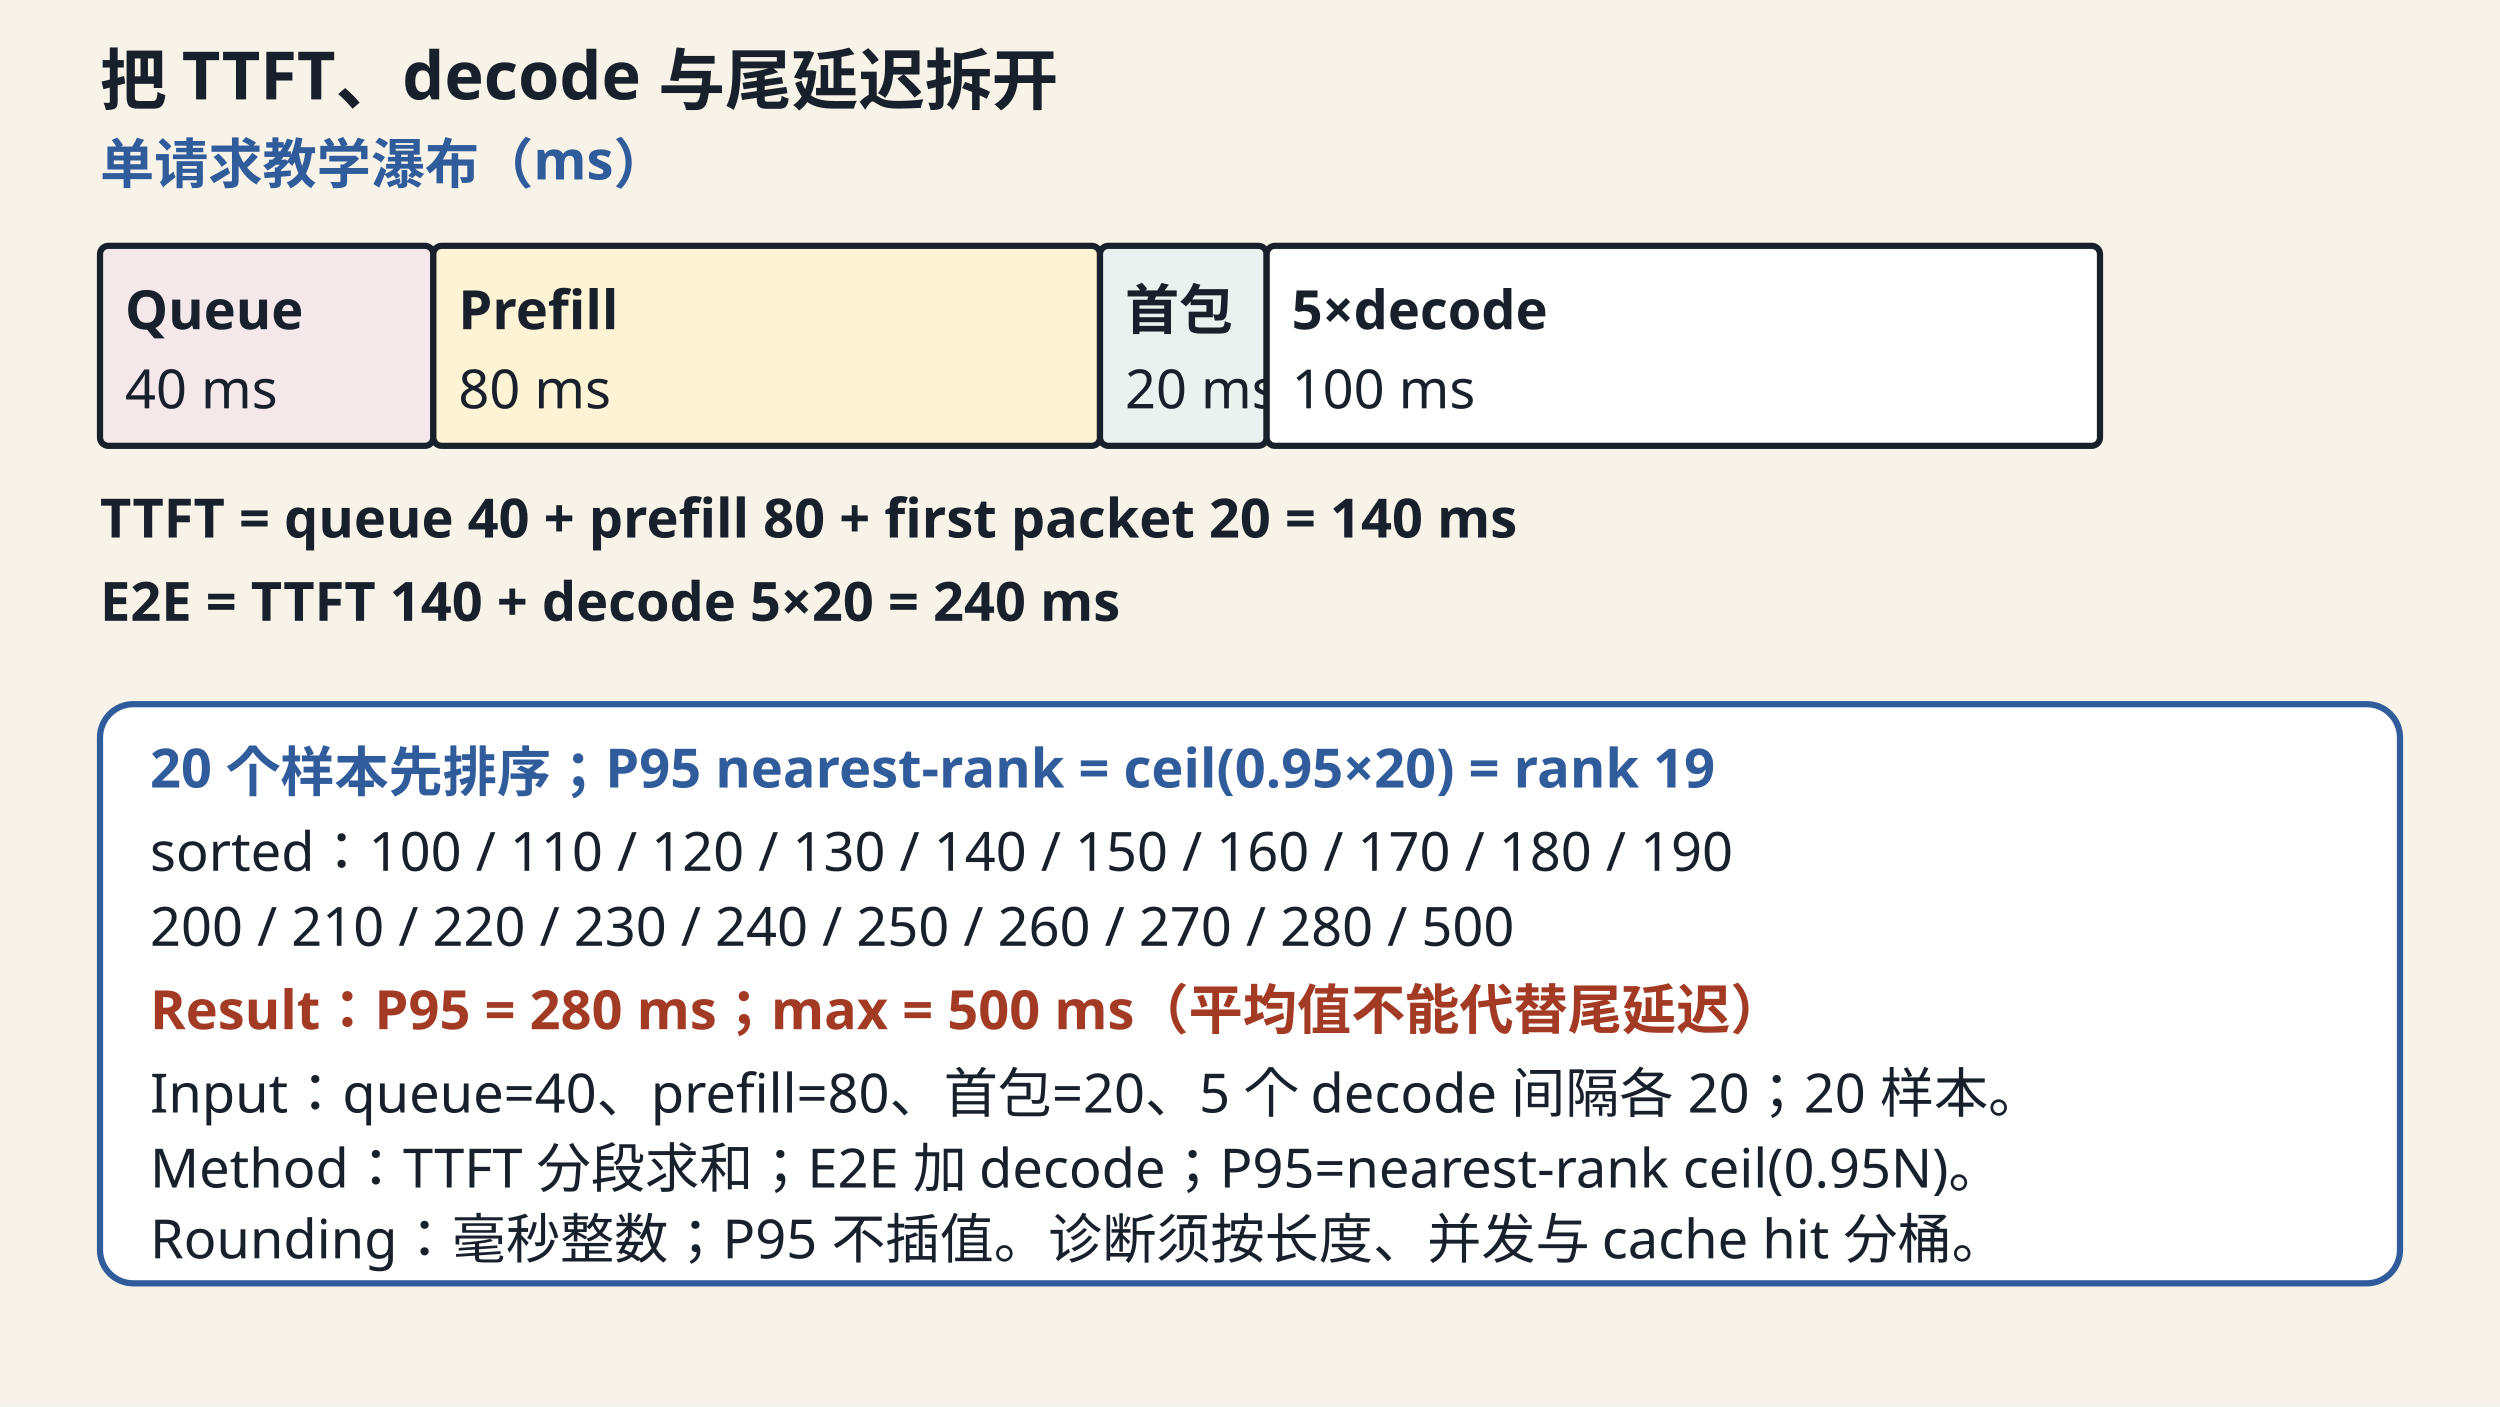
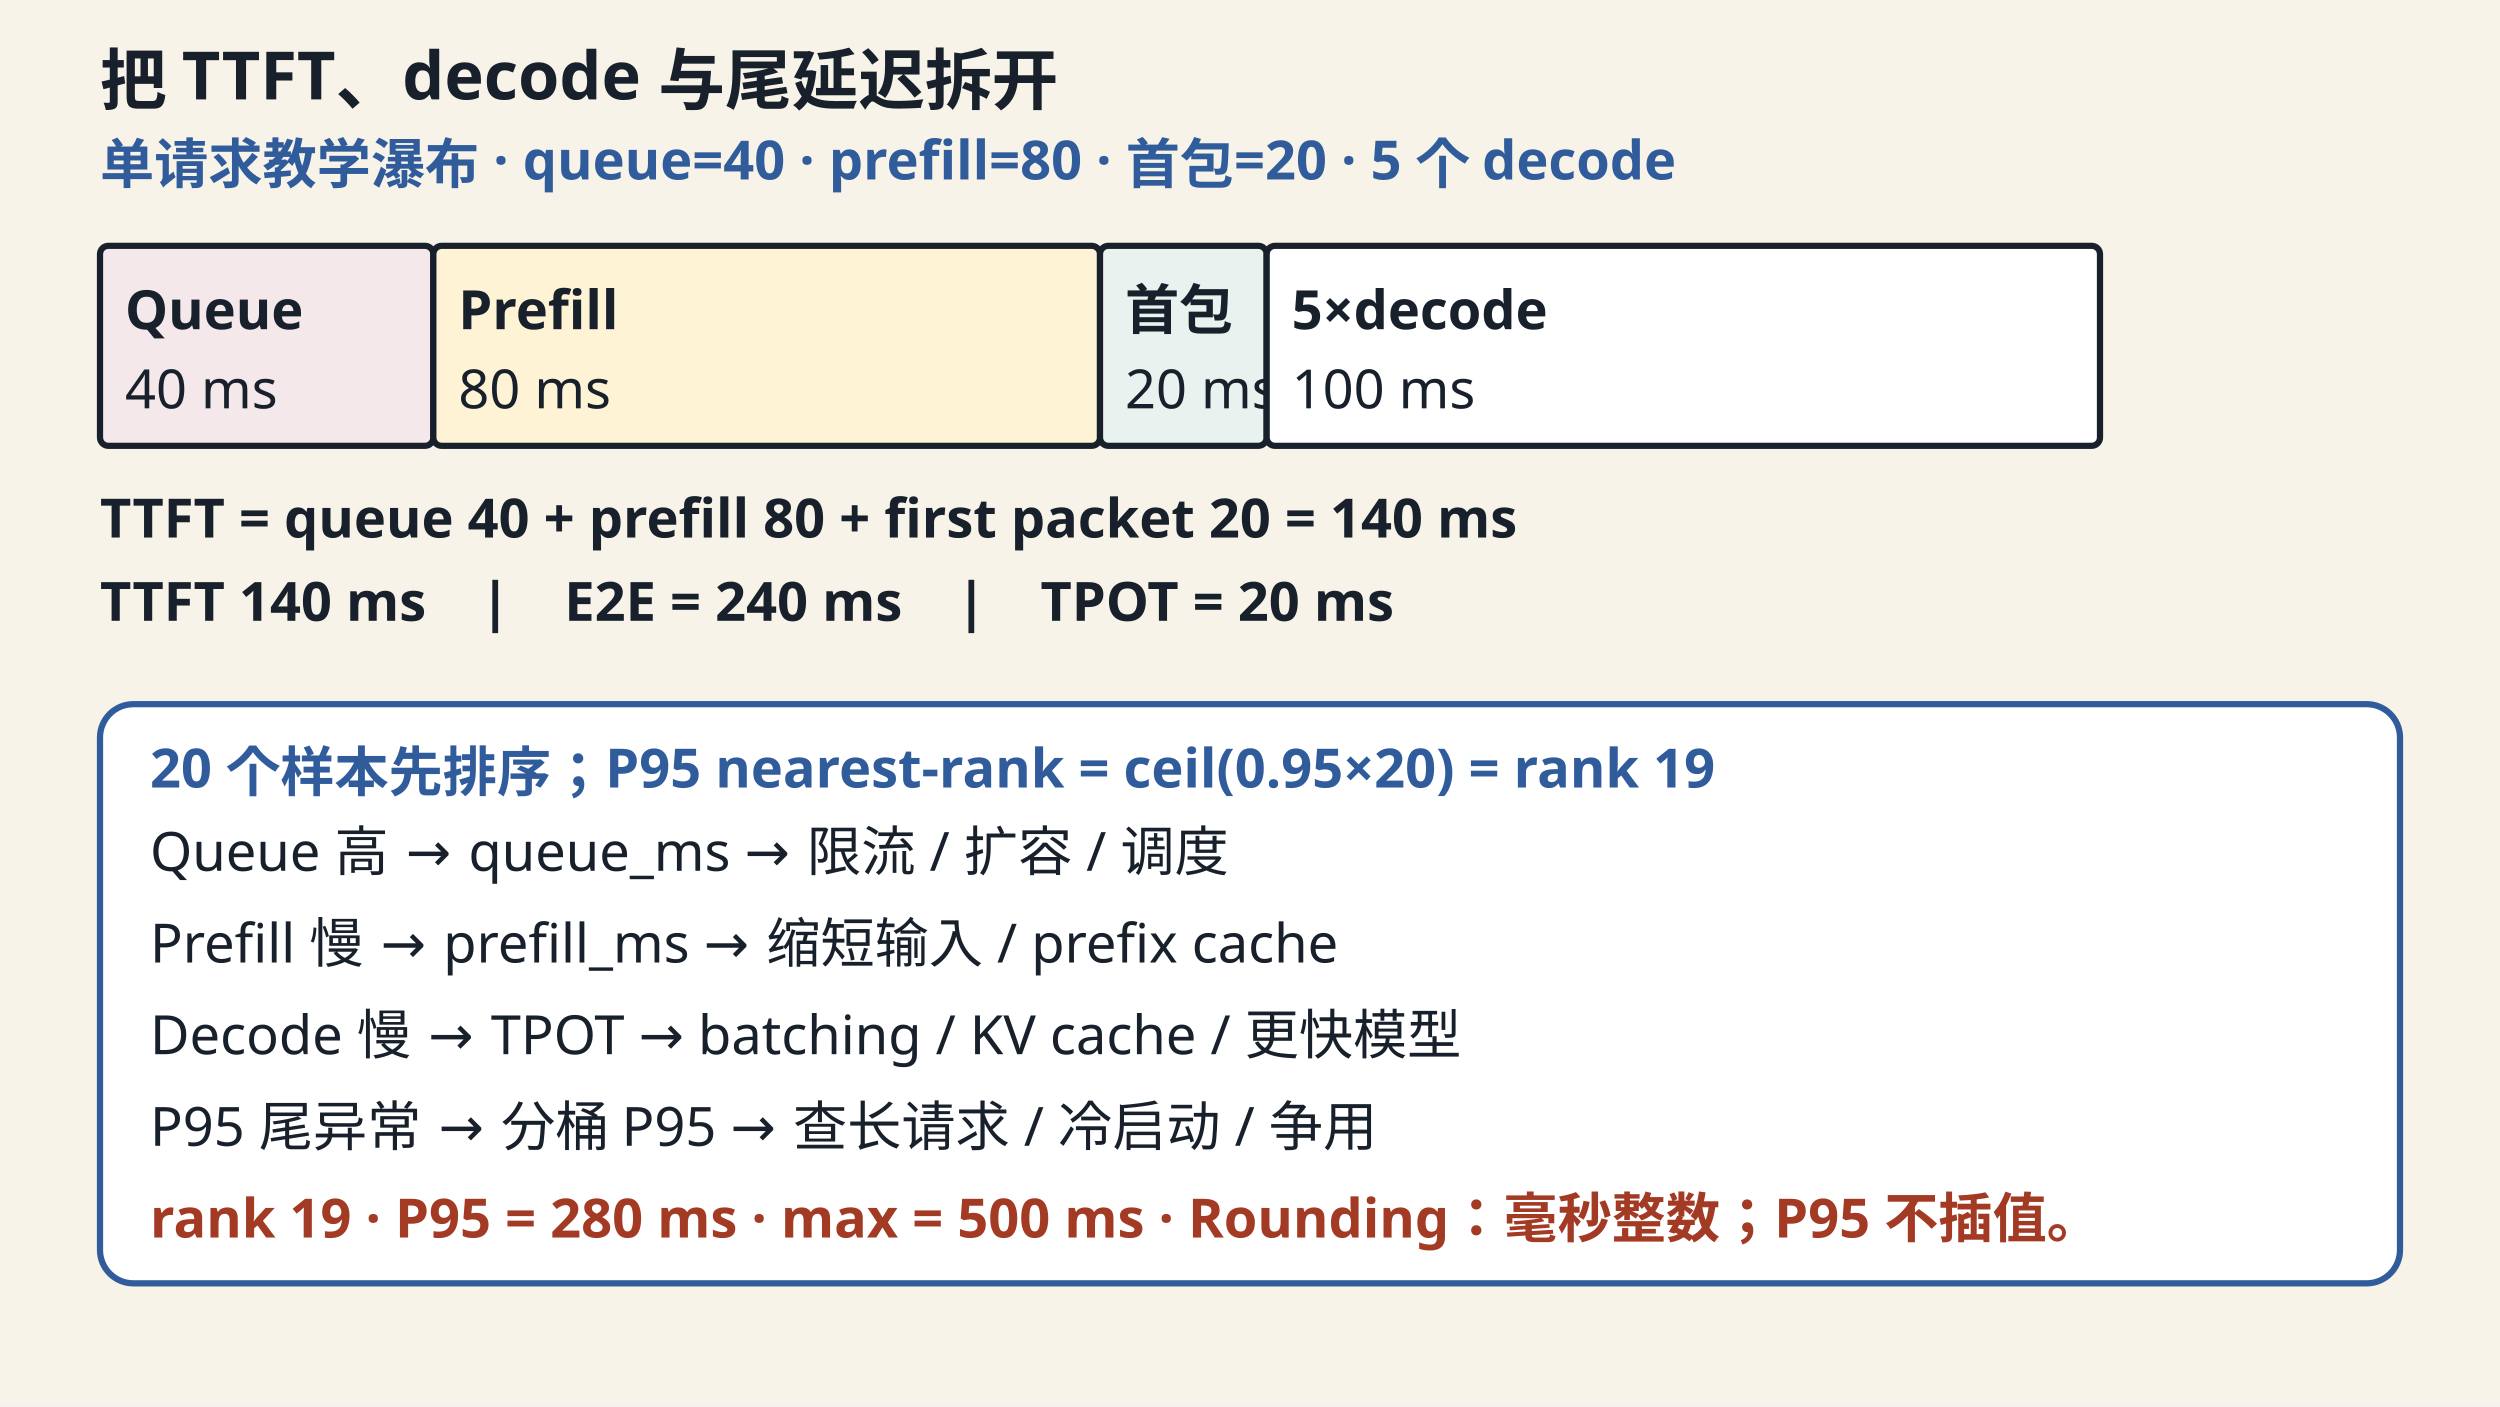
<svg xmlns="http://www.w3.org/2000/svg" width="1200" height="675" viewBox="0 0 1200 675" role="img" aria-labelledby="latency-title latency-desc">
  <defs>
    <marker id="arrow" markerWidth="9" markerHeight="9" refX="8" refY="4.5" orient="auto">
      <path d="M0 0 L9 4.5 L0 9 Z" fill="#18212B" />
    </marker>
    <pattern id="hatch" width="10" height="10" patternUnits="userSpaceOnUse" patternTransform="rotate(45)">
      <line x1="0" y1="0" x2="0" y2="10" stroke="#A33A24" stroke-width="3" />
    </pattern>
  </defs>
  <rect x="0" y="0" width="1200" height="675" fill="#F7F3E8" />
  <text x="48" y="50" font-family="Trebuchet MS" font-size="32" font-weight="700" fill="#18212B">把 TTFT、decode 与尾延迟拆开</text>
-   <text x="48" y="88" font-family="Trebuchet MS" font-size="26" font-weight="700" fill="#315C9B">单请求教学瀑布（ms）</text>
+   <text x="48" y="88" font-family="Trebuchet MS" font-size="26" font-weight="700" fill="#315C9B">单请求教学瀑布 · queue=40 · prefill=80 · 首包=20 · 5 个 decode</text>
  <rect x="48" y="118" width="160" height="96" rx="4" fill="#F4E8EB" stroke="#18212B" stroke-width="3" data-region="latency-segment" data-index="0" data-value="40" />
  <text x="60" y="158" font-family="Trebuchet MS" font-size="26" font-weight="700" fill="#18212B">Queue</text>
  <text x="60" y="196" font-family="Trebuchet MS" font-size="26" font-weight="400" fill="#18212B">40 ms</text>
  <rect x="208" y="118" width="320" height="96" rx="4" fill="#FFF3D5" stroke="#18212B" stroke-width="3" data-region="latency-segment" data-index="1" data-value="80" />
  <text x="220" y="158" font-family="Trebuchet MS" font-size="26" font-weight="700" fill="#18212B">Prefill</text>
  <text x="220" y="196" font-family="Trebuchet MS" font-size="26" font-weight="400" fill="#18212B">80 ms</text>
  <rect x="528" y="118" width="80" height="96" rx="4" fill="#E9F2EE" stroke="#18212B" stroke-width="3" data-region="latency-segment" data-index="2" data-value="20" />
  <text x="540" y="158" font-family="Trebuchet MS" font-size="26" font-weight="700" fill="#18212B">首包</text>
  <text x="540" y="196" font-family="Trebuchet MS" font-size="26" font-weight="400" fill="#18212B">20 ms</text>
  <rect x="608" y="118" width="400" height="96" rx="4" fill="#FFFFFF" stroke="#18212B" stroke-width="3" data-region="latency-segment" data-index="3" data-value="100" />
  <text x="620" y="158" font-family="Trebuchet MS" font-size="26" font-weight="700" fill="#18212B">5×decode</text>
  <text x="620" y="196" font-family="Trebuchet MS" font-size="26" font-weight="400" fill="#18212B">100 ms</text>
  <text x="48" y="258" font-family="Trebuchet MS" font-size="26" font-weight="700" fill="#18212B">TTFT = queue 40 + prefill 80 + first packet 20 = 140 ms</text>
-   <text x="48" y="298" font-family="Trebuchet MS" font-size="26" font-weight="700" fill="#18212B">E2E = TTFT 140 + decode 5×20 = 240 ms</text>
+   <text x="48" y="298" font-family="Trebuchet MS" font-size="26" font-weight="700" fill="#18212B">TTFT 140 ms　|　E2E = 240 ms　|　TPOT = 20 ms</text>
  <rect x="48" y="338" width="1104" height="278" rx="16" fill="#FFFFFF" stroke="#315C9B" stroke-width="3" />
  <text x="72" y="378" font-family="Trebuchet MS" font-size="26" font-weight="700" fill="#315C9B">20 个样本先排序；P95 nearest-rank = ceil(0.95×20) = rank 19</text>
-   <text x="72" y="418" font-family="Trebuchet MS" font-size="26" font-weight="400" fill="#18212B">sorted：100 / 110 / 120 / 130 / 140 / 150 / 160 / 170 / 180 / 190</text>
-   <text x="72" y="454" font-family="Trebuchet MS" font-size="26" font-weight="400" fill="#18212B">200 / 210 / 220 / 230 / 240 / 250 / 260 / 270 / 280 / 500</text>
-   <text x="72" y="494" font-family="Trebuchet MS" font-size="26" font-weight="700" fill="#A33A24">Result：P95 = 280 ms；max = 500 ms（平均值不能代替尾延迟）</text>
-   <text x="72" y="534" font-family="Trebuchet MS" font-size="26" font-weight="400" fill="#18212B">Input：queue=40、prefill=80、首包=20、5 个 decode 间隔各 20；20 样本。</text>
-   <text x="72" y="570" font-family="Trebuchet MS" font-size="26" font-weight="400" fill="#18212B">Method：TTFT 分段求和；E2E 加 decode；P95=nearest-rank ceil(0.95N)。</text>
-   <text x="72" y="604" font-family="Trebuchet MS" font-size="26" font-weight="400" fill="#18212B">Rounding：毫秒整数；P95 不插值。诊断须按长度、并发与 cache hit 分桶。</text>
+   <g data-region="latency-diagnostic-row" data-row="0">
+     <text x="72" y="418" font-family="Trebuchet MS" font-size="26" fill="#18212B">Queue 高 → queue_ms → 限流 / 扩容 / 调度</text>
+   </g>
+   <g data-region="latency-diagnostic-row" data-row="1">
+     <text x="72" y="462" font-family="Trebuchet MS" font-size="26" fill="#18212B">Prefill 慢 → prefill_ms → 缩短输入 / prefix cache</text>
+   </g>
+   <g data-region="latency-diagnostic-row" data-row="2">
+     <text x="72" y="506" font-family="Trebuchet MS" font-size="26" fill="#18212B">Decode 慢 → TPOT → batching / KV cache / 更快模型</text>
+   </g>
+   <g data-region="latency-diagnostic-row" data-row="3">
+     <text x="72" y="550" font-family="Trebuchet MS" font-size="26" fill="#18212B">P95 尾异常 → 分桶 P95 → 查长请求 / 冷启动 / 争用</text>
+   </g>
+   <g data-region="p95-marker" data-index="19" data-value="280">
+     <text x="72" y="594" font-family="Trebuchet MS" font-size="26" font-weight="700" fill="#A33A24">rank 19 · P95 = 280 ms · max = 500 ms · Rounding：毫秒整数；P95 不插值。</text>
+   </g>
</svg>
